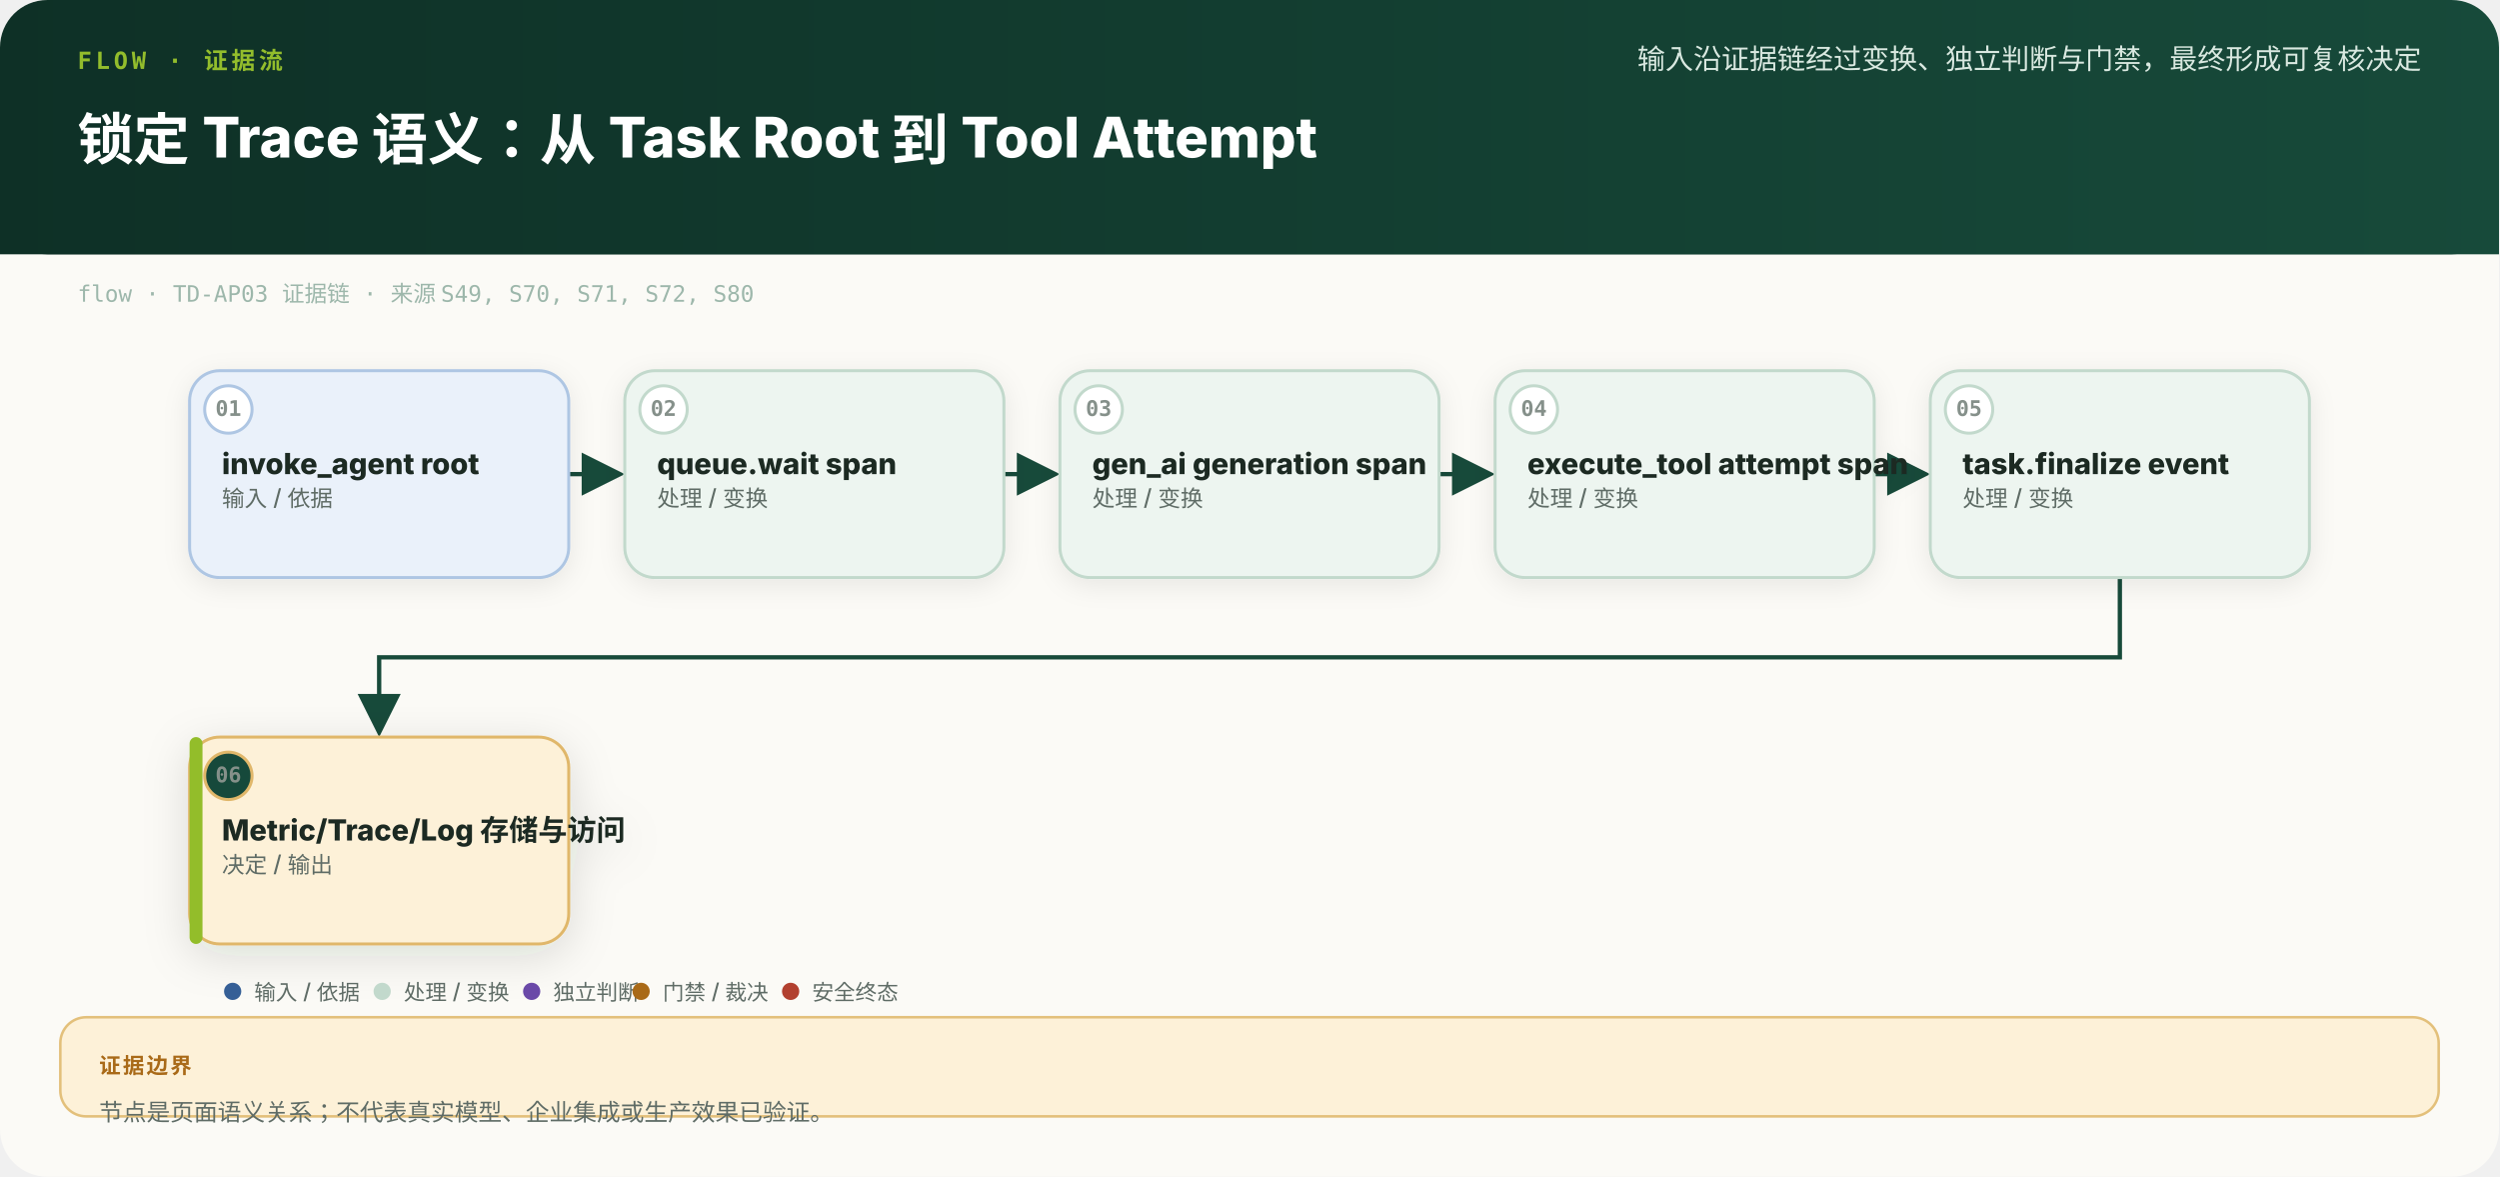
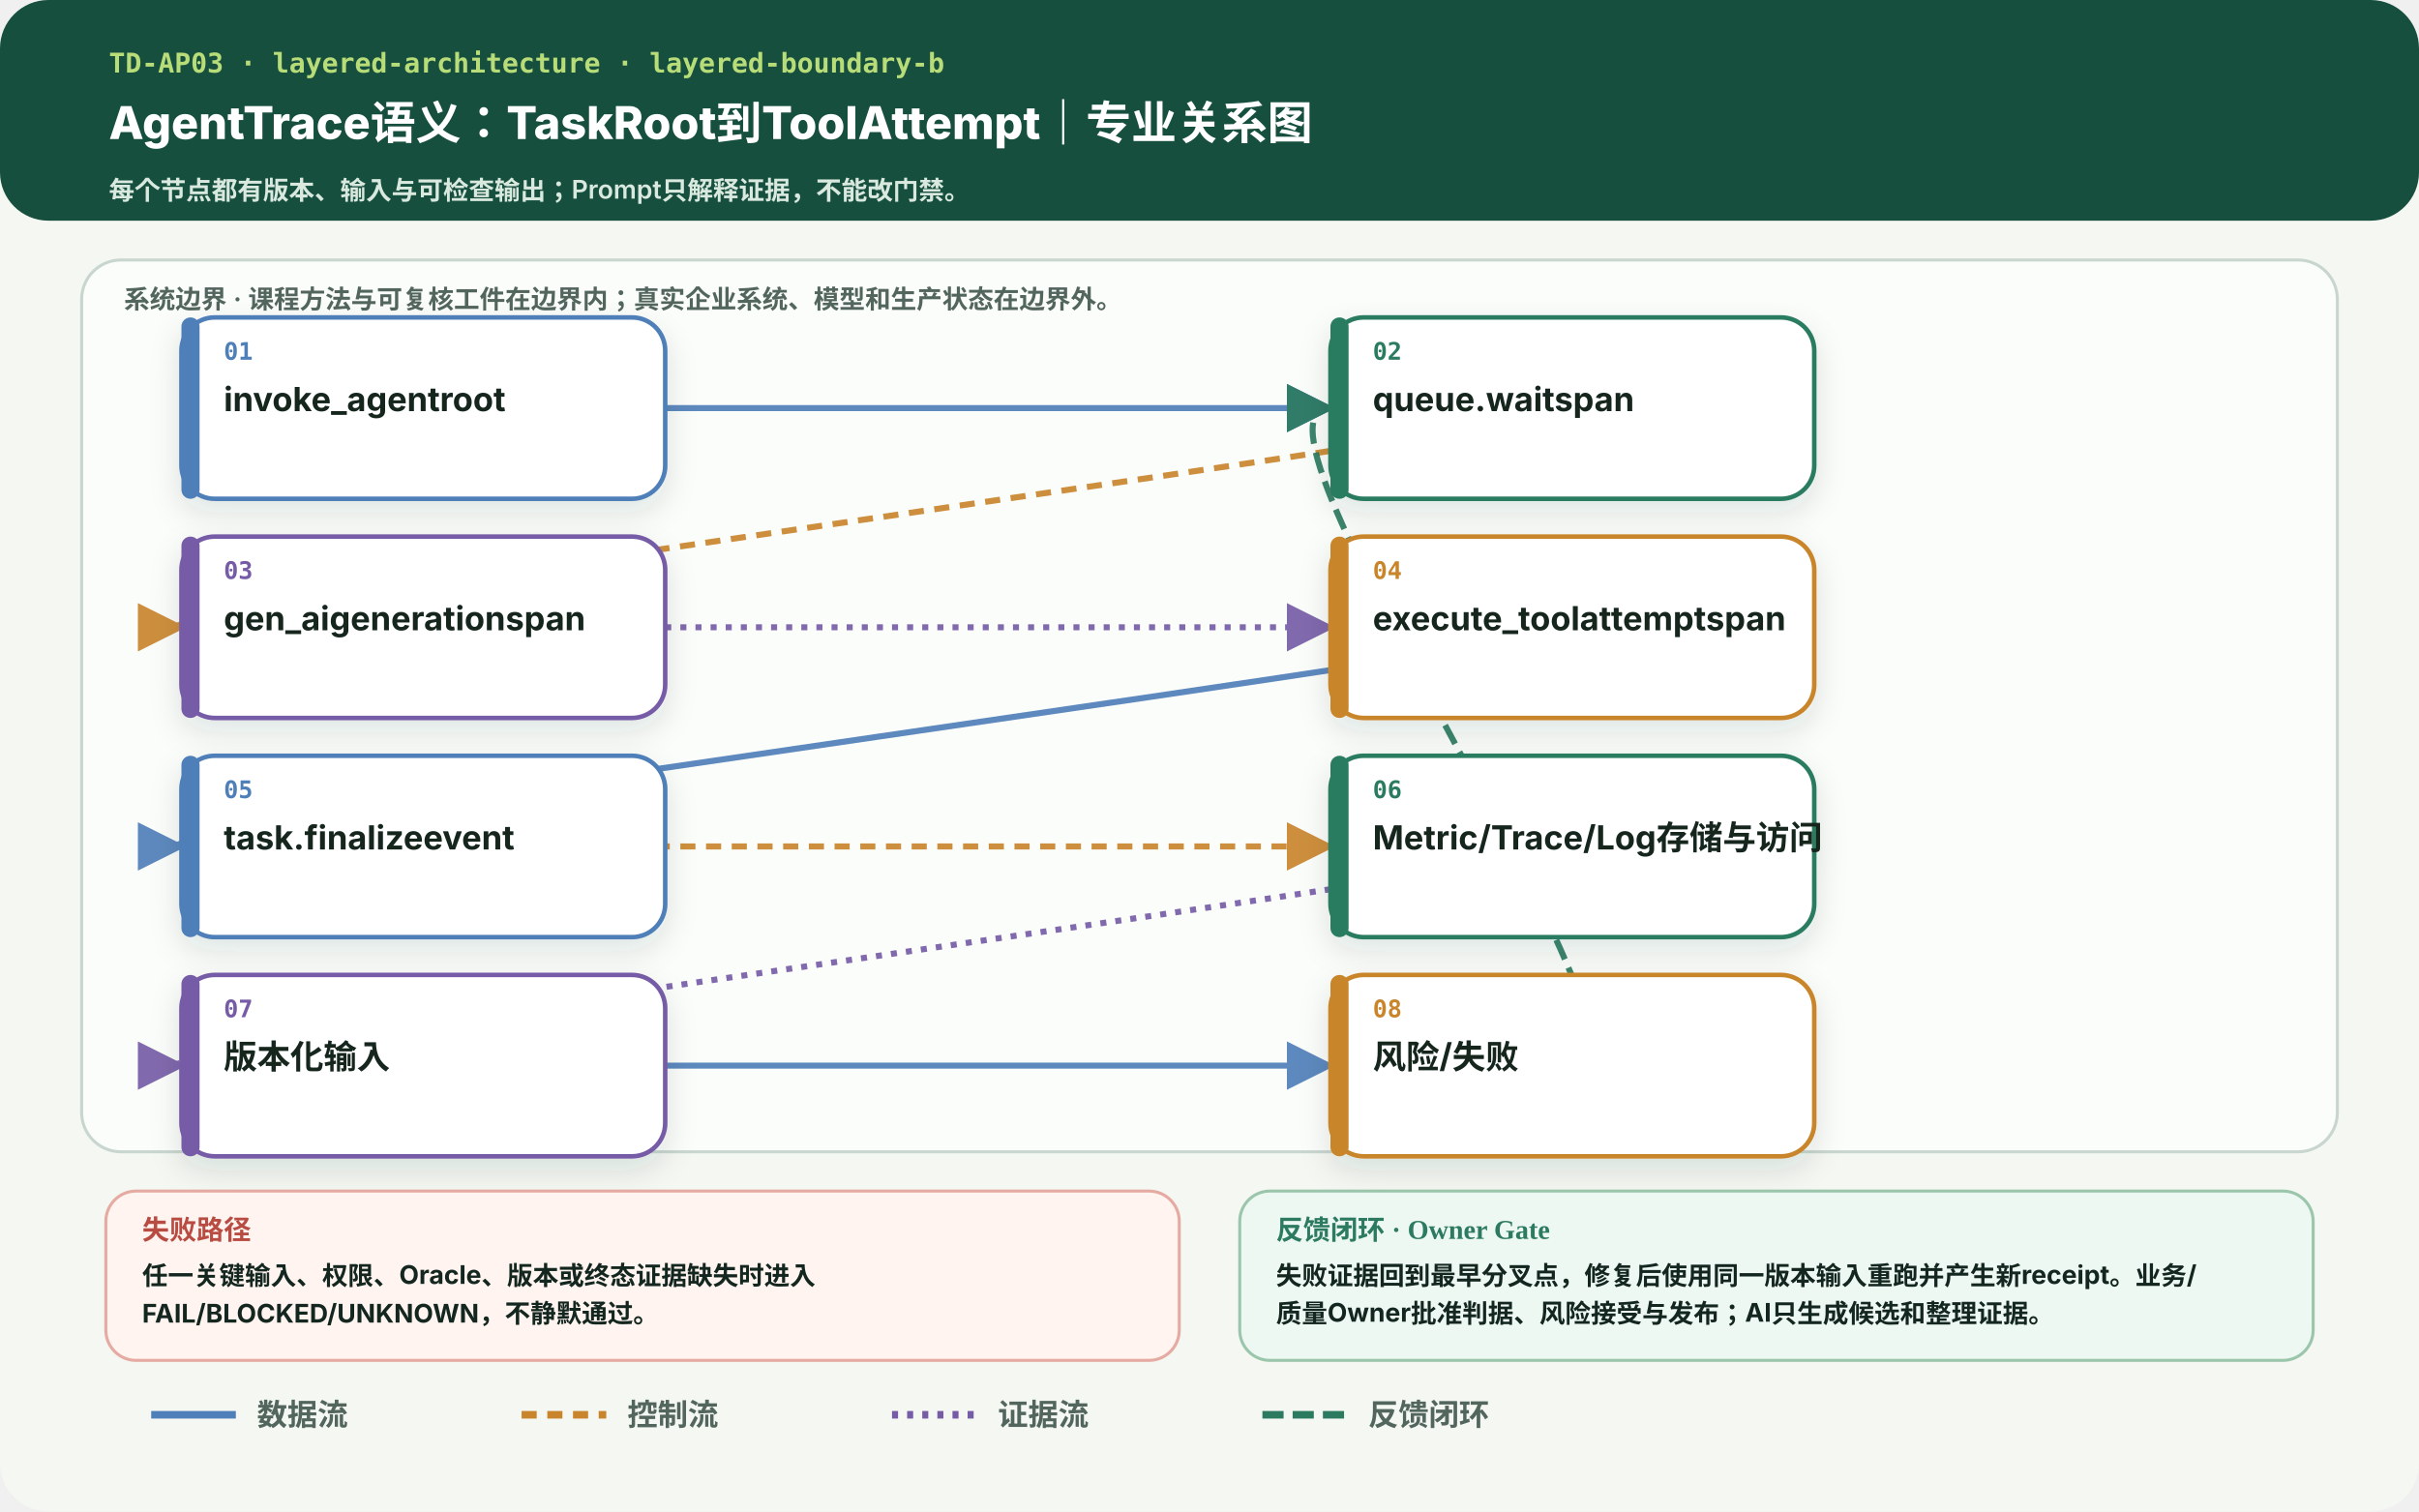
- <svg xmlns="http://www.w3.org/2000/svg" role="img" aria-labelledby="title desc" viewBox="0 0 1160 546" width="1160" height="546">
-   <linearGradient id="ds-header-grad" x1="0" y1="0" x2="1" y2="0">
-     <stop offset="0" stop-color="#0e3026" />
-     <stop offset="1" stop-color="#174a3a" />
-   </linearGradient>
+ <svg xmlns="http://www.w3.org/2000/svg" role="img" aria-labelledby="title desc" viewBox="0 0 1600 1000" width="1600" height="1000">
  <defs>
-     <filter id="ds-soft" x="-20%" y="-20%" width="140%" height="150%">
-       <feDropShadow dx="0" dy="3" stdDeviation="6" flood-color="#0e3026" flood-opacity="0.08" />
+     <filter id="shadow" x="-15%" y="-15%" width="130%" height="140%">
+       <feDropShadow dx="0" dy="8" stdDeviation="10" flood-color="#173f32" flood-opacity="0.12" />
    </filter>
-     <filter id="ds-strong" x="-20%" y="-20%" width="140%" height="150%">
-       <feDropShadow dx="0" dy="5" stdDeviation="10" flood-color="#0e3026" flood-opacity="0.13" />
-     </filter>
-     <marker id="ds-arw-forest" markerWidth="10" markerHeight="10" refX="8" refY="5" orient="auto">
-       <path d="M0 0 L10 5 L0 10 z" fill="#174a3a" />
+     <marker id="arrow-data" viewBox="0 0 10 10" refX="9" refY="5" markerWidth="8" markerHeight="8" orient="auto-start-reverse">
+       <path d="M 0 0 L 10 5 L 0 10 z" fill="#4f7fb8" />
    </marker>
-     <marker id="ds-arw-amber" markerWidth="10" markerHeight="10" refX="8" refY="5" orient="auto">
-       <path d="M0 0 L10 5 L0 10 z" fill="#a96a18" />
+     <marker id="arrow-control" viewBox="0 0 10 10" refX="9" refY="5" markerWidth="8" markerHeight="8" orient="auto-start-reverse">
+       <path d="M 0 0 L 10 5 L 0 10 z" fill="#c9852c" />
    </marker>
-     <marker id="ds-arw-red" markerWidth="10" markerHeight="10" refX="8" refY="5" orient="auto">
-       <path d="M0 0 L10 5 L0 10 z" fill="#b2402f" />
+     <marker id="arrow-evidence" viewBox="0 0 10 10" refX="9" refY="5" markerWidth="8" markerHeight="8" orient="auto-start-reverse">
+       <path d="M 0 0 L 10 5 L 0 10 z" fill="#765ca6" />
    </marker>
-     <marker id="ds-arw-soft" markerWidth="10" markerHeight="10" refX="8" refY="5" orient="auto">
-       <path d="M0 0 L10 5 L0 10 z" fill="#85908a" />
+     <marker id="arrow-feedback" viewBox="0 0 10 10" refX="9" refY="5" markerWidth="8" markerHeight="8" orient="auto-start-reverse">
+       <path d="M 0 0 L 10 5 L 0 10 z" fill="#2c7b61" />
    </marker>
  </defs>
-   <style>
-     .ds-bg{fill:#fbfaf6}
-     .ds-header{fill:url(#ds-header-grad)}
-     .ds-eyebrow{font:700 11px ui-monospace,SFMono-Regular,Menlo,Consolas,monospace;letter-spacing:.16em;fill:#93bd2c}
-     .ds-title{font:800 26px -apple-system,BlinkMacSystemFont,"Segoe UI","PingFang SC","Hiragino Sans GB","Microsoft YaHei",sans-serif;fill:#ffffff}
-     .ds-subtitle{font:500 13px -apple-system,BlinkMacSystemFont,"Segoe UI","PingFang SC","Hiragino Sans GB","Microsoft YaHei",sans-serif;fill:#d9e8e0}
-     .ds-source{font:500 10.5px ui-monospace,SFMono-Regular,Menlo,Consolas,monospace;fill:#9db7ab}
-     .ds-section{font:800 11px ui-monospace,SFMono-Regular,Menlo,Consolas,monospace;letter-spacing:.12em;fill:#174a3a}
-     .ds-foot{font:500 11px -apple-system,BlinkMacSystemFont,"Segoe UI","PingFang SC","Hiragino Sans GB","Microsoft YaHei",sans-serif;fill:#5f6c66}
-     .ds-footbadge{font:800 10px ui-monospace,SFMono-Regular,Menlo,Consolas,monospace;letter-spacing:.1em;fill:#a96a18}
-     .ds-node rect{stroke-width:1.4}
-     .ds-node-title{font:800 13.5px -apple-system,BlinkMacSystemFont,"Segoe UI","PingFang SC","Hiragino Sans GB","Microsoft YaHei",sans-serif;fill:#1c2924}
-     .ds-node-detail{font:500 10.5px -apple-system,BlinkMacSystemFont,"Segoe UI","PingFang SC","Hiragino Sans GB","Microsoft YaHei",sans-serif;fill:#5f6c66}
-     .ds-node-index{font:800 10px ui-monospace,SFMono-Regular,Menlo,Consolas,monospace;fill:#85908a}
-     .ds-edge{fill:none;stroke:#174a3a;stroke-width:2}
-     .ds-edge-label{font:600 9.5px -apple-system,BlinkMacSystemFont,"Segoe UI","PingFang SC","Hiragino Sans GB","Microsoft YaHei",sans-serif;fill:#5f6c66;paint-order:stroke;stroke:#fbfaf6;stroke-width:4px}
-     .ds-legend{font:500 10px -apple-system,BlinkMacSystemFont,"Segoe UI","PingFang SC","Hiragino Sans GB","Microsoft YaHei",sans-serif;fill:#5f6c66}
- </style>
-   <rect class="ds-bg" width="1160" height="546" rx="22" />
-   <rect class="ds-header" x="0" y="0" width="1160" height="118" rx="22" />
-   <rect class="ds-header" x="0" y="96" width="1160" height="22" />
-   <text class="ds-eyebrow" x="36" y="32">FLOW · 证据流</text>
-   <text class="ds-subtitle" x="1124" y="32" text-anchor="end">输入沿证据链经过变换、独立判断与门禁，最终形成可复核决定</text>
-   <text class="ds-title" x="36" y="74">锁定 Trace 语义：从 Task Root 到 Tool Attempt</text>
-   <text class="ds-source" x="36" y="140">flow · TD-AP03 证据链 · 来源 S49, S70, S71, S72, S80</text>
-   <path d="M 264 220 L 286 220" fill="none" stroke="#174a3a" stroke-width="2" marker-end="url(#ds-arw-forest)" />
-   <path d="M 466 220 L 488 220" fill="none" stroke="#174a3a" stroke-width="2" marker-end="url(#ds-arw-forest)" />
-   <path d="M 668 220 L 690 220" fill="none" stroke="#174a3a" stroke-width="2" marker-end="url(#ds-arw-forest)" />
-   <path d="M 870 220 L 892 220" fill="none" stroke="#174a3a" stroke-width="2" marker-end="url(#ds-arw-forest)" />
-   <path d="M 984 268 V 305 H 176 V 338" fill="none" stroke="#174a3a" stroke-width="2" marker-end="url(#ds-arw-forest)" />
-   <g class="ds-node" filter="url(#ds-soft)">
-     <rect x="88" y="172" width="176" height="96" rx="14" fill="#eaf1fa" stroke="#aec6e3" />
-     <circle cx="106" cy="190" r="11" fill="#ffffff" stroke="#aec6e3" stroke-width="1.4" />
-     <text class="ds-node-index" x="106" y="193" text-anchor="middle">01</text>
-     <text class="ds-node-title" x="103" y="220">invoke_agent root</text>
-     <text class="ds-node-detail" x="103" y="235">输入 / 依据</text>
+   <rect width="1600" height="1000" rx="32" fill="#f4f7f2" />
+   <rect x="0" y="0" width="1600" height="146" rx="32" fill="#174f3f" />
+   <text x="72" y="48" font-family="ui-monospace,SFMono-Regular,Menlo,monospace" font-size="18" font-weight="800" fill="#b8dd78">TD-AP03 · layered-architecture · layered-boundary-b</text>
+   <text x="72" y="92" text-anchor="start" font-family="-apple-system,BlinkMacSystemFont,'Segoe UI','PingFang SC',sans-serif" font-size="30" font-weight="800" fill="#ffffff">AgentTrace语义：TaskRoot到ToolAttempt｜专业关系图</text>
+   <text x="72" y="132" text-anchor="start" font-family="-apple-system,BlinkMacSystemFont,'Segoe UI','PingFang SC',sans-serif" font-size="17" font-weight="600" fill="#d9e9df">每个节点都有版本、输入与可检查输出；Prompt只解释证据，不能改门禁。</text>
+   <rect x="54" y="172" width="1492" height="590" rx="26" fill="#fbfdfb" stroke="#c9d6cf" stroke-width="2" />
+   <text x="82" y="204" font-size="17" font-weight="800" fill="#52665e">系统边界 · 课程方法与可复核工件在边界内；真实企业系统、模型和生产状态在边界外。</text>
+   <path d="M 280 270 C 355 270, 805 270, 880 270" fill="none" stroke="#4f7fb8" stroke-width="4" stroke-dasharray="" marker-end="url(#arrow-data)" opacity="0.92" />
+   <path d="M 1040 270 C 1115 270, 45 415, 120 415" fill="none" stroke="#c9852c" stroke-width="4" stroke-dasharray="10 7" marker-end="url(#arrow-control)" opacity="0.92" />
+   <path d="M 280 415 C 355 415, 805 415, 880 415" fill="none" stroke="#765ca6" stroke-width="4" stroke-dasharray="4 6" marker-end="url(#arrow-evidence)" opacity="0.92" />
+   <path d="M 1040 415 C 1115 415, 45 560, 120 560" fill="none" stroke="#4f7fb8" stroke-width="4" stroke-dasharray="" marker-end="url(#arrow-data)" opacity="0.92" />
+   <path d="M 280 560 C 355 560, 805 560, 880 560" fill="none" stroke="#c9852c" stroke-width="4" stroke-dasharray="10 7" marker-end="url(#arrow-control)" opacity="0.92" />
+   <path d="M 1040 560 C 1115 560, 45 705, 120 705" fill="none" stroke="#765ca6" stroke-width="4" stroke-dasharray="4 6" marker-end="url(#arrow-evidence)" opacity="0.92" />
+   <path d="M 280 705 C 355 705, 805 705, 880 705" fill="none" stroke="#4f7fb8" stroke-width="4" stroke-dasharray="" marker-end="url(#arrow-data)" opacity="0.92" />
+   <path d="M 1040 705 C 1115 705, 805 270, 880 270" fill="none" stroke="#2c7b61" stroke-width="4" stroke-dasharray="14 6" marker-end="url(#arrow-feedback)" opacity="0.92" />
+   <g filter="url(#shadow)">
+     <rect x="120" y="210" width="320" height="120" rx="22" fill="#ffffff" stroke="#4f7fb8" stroke-width="3" />
+     <rect x="120" y="210" width="12" height="120" rx="6" fill="#4f7fb8" />
+     <text x="148" y="238" font-family="ui-monospace,SFMono-Regular,Menlo,monospace" font-size="16" font-weight="800" fill="#4f7fb8">01</text>
+     <text x="148" y="272" text-anchor="start" font-family="-apple-system,BlinkMacSystemFont,'Segoe UI','PingFang SC',sans-serif" font-size="22" font-weight="700" fill="#13261f">invoke_agentroot</text>
  </g>
-   <g class="ds-node" filter="url(#ds-soft)">
-     <rect x="290" y="172" width="176" height="96" rx="14" fill="#edf5f0" stroke="#c2d9cc" />
-     <circle cx="308" cy="190" r="11" fill="#ffffff" stroke="#c2d9cc" stroke-width="1.4" />
-     <text class="ds-node-index" x="308" y="193" text-anchor="middle">02</text>
-     <text class="ds-node-title" x="305" y="220">queue.wait span</text>
-     <text class="ds-node-detail" x="305" y="235">处理 / 变换</text>
+   <g filter="url(#shadow)">
+     <rect x="880" y="210" width="320" height="120" rx="22" fill="#ffffff" stroke="#2c7b61" stroke-width="3" />
+     <rect x="880" y="210" width="12" height="120" rx="6" fill="#2c7b61" />
+     <text x="908" y="238" font-family="ui-monospace,SFMono-Regular,Menlo,monospace" font-size="16" font-weight="800" fill="#2c7b61">02</text>
+     <text x="908" y="272" text-anchor="start" font-family="-apple-system,BlinkMacSystemFont,'Segoe UI','PingFang SC',sans-serif" font-size="22" font-weight="700" fill="#13261f">queue.waitspan</text>
  </g>
-   <g class="ds-node" filter="url(#ds-soft)">
-     <rect x="492" y="172" width="176" height="96" rx="14" fill="#edf5f0" stroke="#c2d9cc" />
-     <circle cx="510" cy="190" r="11" fill="#ffffff" stroke="#c2d9cc" stroke-width="1.4" />
-     <text class="ds-node-index" x="510" y="193" text-anchor="middle">03</text>
-     <text class="ds-node-title" x="507" y="220">gen_ai generation span</text>
-     <text class="ds-node-detail" x="507" y="235">处理 / 变换</text>
+   <g filter="url(#shadow)">
+     <rect x="120" y="355" width="320" height="120" rx="22" fill="#ffffff" stroke="#765ca6" stroke-width="3" />
+     <rect x="120" y="355" width="12" height="120" rx="6" fill="#765ca6" />
+     <text x="148" y="383" font-family="ui-monospace,SFMono-Regular,Menlo,monospace" font-size="16" font-weight="800" fill="#765ca6">03</text>
+     <text x="148" y="417" text-anchor="start" font-family="-apple-system,BlinkMacSystemFont,'Segoe UI','PingFang SC',sans-serif" font-size="22" font-weight="700" fill="#13261f">gen_aigenerationspan</text>
  </g>
-   <g class="ds-node" filter="url(#ds-soft)">
-     <rect x="694" y="172" width="176" height="96" rx="14" fill="#edf5f0" stroke="#c2d9cc" />
-     <circle cx="712" cy="190" r="11" fill="#ffffff" stroke="#c2d9cc" stroke-width="1.4" />
-     <text class="ds-node-index" x="712" y="193" text-anchor="middle">04</text>
-     <text class="ds-node-title" x="709" y="220">execute_tool attempt span</text>
-     <text class="ds-node-detail" x="709" y="235">处理 / 变换</text>
+   <g filter="url(#shadow)">
+     <rect x="880" y="355" width="320" height="120" rx="22" fill="#ffffff" stroke="#c9852c" stroke-width="3" />
+     <rect x="880" y="355" width="12" height="120" rx="6" fill="#c9852c" />
+     <text x="908" y="383" font-family="ui-monospace,SFMono-Regular,Menlo,monospace" font-size="16" font-weight="800" fill="#c9852c">04</text>
+     <text x="908" y="417" text-anchor="start" font-family="-apple-system,BlinkMacSystemFont,'Segoe UI','PingFang SC',sans-serif" font-size="22" font-weight="700" fill="#13261f">execute_toolattemptspan</text>
  </g>
-   <g class="ds-node" filter="url(#ds-soft)">
-     <rect x="896" y="172" width="176" height="96" rx="14" fill="#edf5f0" stroke="#c2d9cc" />
-     <circle cx="914" cy="190" r="11" fill="#ffffff" stroke="#c2d9cc" stroke-width="1.4" />
-     <text class="ds-node-index" x="914" y="193" text-anchor="middle">05</text>
-     <text class="ds-node-title" x="911" y="220">task.finalize event</text>
-     <text class="ds-node-detail" x="911" y="235">处理 / 变换</text>
+   <g filter="url(#shadow)">
+     <rect x="120" y="500" width="320" height="120" rx="22" fill="#ffffff" stroke="#4f7fb8" stroke-width="3" />
+     <rect x="120" y="500" width="12" height="120" rx="6" fill="#4f7fb8" />
+     <text x="148" y="528" font-family="ui-monospace,SFMono-Regular,Menlo,monospace" font-size="16" font-weight="800" fill="#4f7fb8">05</text>
+     <text x="148" y="562" text-anchor="start" font-family="-apple-system,BlinkMacSystemFont,'Segoe UI','PingFang SC',sans-serif" font-size="22" font-weight="700" fill="#13261f">task.finalizeevent</text>
  </g>
-   <g class="ds-node" filter="url(#ds-strong)">
-     <rect x="88" y="342" width="176" height="96" rx="14" fill="#fdf1d8" stroke="#e0b76a" stroke-width="2" />
-     <rect x="88" y="342" width="6" height="96" rx="3" fill="#93bd2c" />
-     <circle cx="106" cy="360" r="11" fill="#174a3a" stroke="#e0b76a" stroke-width="1.4" />
-     <text class="ds-node-index" x="106" y="363" text-anchor="middle" fill="#ffffff">06</text>
-     <text class="ds-node-title" x="103" y="390">Metric/Trace/Log 存储与访问</text>
-     <text class="ds-node-detail" x="103" y="405">决定 / 输出</text>
+   <g filter="url(#shadow)">
+     <rect x="880" y="500" width="320" height="120" rx="22" fill="#ffffff" stroke="#2c7b61" stroke-width="3" />
+     <rect x="880" y="500" width="12" height="120" rx="6" fill="#2c7b61" />
+     <text x="908" y="528" font-family="ui-monospace,SFMono-Regular,Menlo,monospace" font-size="16" font-weight="800" fill="#2c7b61">06</text>
+     <text x="908" y="562" text-anchor="start" font-family="-apple-system,BlinkMacSystemFont,'Segoe UI','PingFang SC',sans-serif" font-size="22" font-weight="700" fill="#13261f">Metric/Trace/Log存储与访问</text>
  </g>
-   <circle cx="108" cy="460" r="4" fill="#355f96" />
-   <text class="ds-legend" x="118" y="464">输入 / 依据</text>
-   <circle cx="177.4" cy="460" r="4" fill="#c2d9cc" />
-   <text class="ds-legend" x="187.4" y="464">处理 / 变换</text>
-   <circle cx="246.8" cy="460" r="4" fill="#6a49a8" />
-   <text class="ds-legend" x="256.8" y="464">独立判断</text>
-   <circle cx="297.6" cy="460" r="4" fill="#a96a18" />
-   <text class="ds-legend" x="307.6" y="464">门禁 / 裁决</text>
-   <circle cx="367" cy="460" r="4" fill="#b2402f" />
-   <text class="ds-legend" x="377" y="464">安全终态</text>
-   <rect x="28" y="472" width="1104" height="46" rx="12" fill="#fdf1d8" stroke="#e3c07b" stroke-width="1.2" />
-   <text class="ds-footbadge" x="46" y="498">证据边界</text>
-   <text class="ds-foot" x="46" y="520">节点是页面语义关系；不代表真实模型、企业集成或生产效果已验证。</text>
+   <g filter="url(#shadow)">
+     <rect x="120" y="645" width="320" height="120" rx="22" fill="#ffffff" stroke="#765ca6" stroke-width="3" />
+     <rect x="120" y="645" width="12" height="120" rx="6" fill="#765ca6" />
+     <text x="148" y="673" font-family="ui-monospace,SFMono-Regular,Menlo,monospace" font-size="16" font-weight="800" fill="#765ca6">07</text>
+     <text x="148" y="707" text-anchor="start" font-family="-apple-system,BlinkMacSystemFont,'Segoe UI','PingFang SC',sans-serif" font-size="22" font-weight="700" fill="#13261f">版本化输入</text>
+   </g>
+   <g filter="url(#shadow)">
+     <rect x="880" y="645" width="320" height="120" rx="22" fill="#ffffff" stroke="#c9852c" stroke-width="3" />
+     <rect x="880" y="645" width="12" height="120" rx="6" fill="#c9852c" />
+     <text x="908" y="673" font-family="ui-monospace,SFMono-Regular,Menlo,monospace" font-size="16" font-weight="800" fill="#c9852c">08</text>
+     <text x="908" y="707" text-anchor="start" font-family="-apple-system,BlinkMacSystemFont,'Segoe UI','PingFang SC',sans-serif" font-size="22" font-weight="700" fill="#13261f">风险/失败</text>
+   </g>
+   <g transform="translate(70 788)">
+     <rect width="710" height="112" rx="20" fill="#fff4ef" stroke="#e5aaa2" stroke-width="2" />
+     <text x="24" y="32" font-size="18" font-weight="900" fill="#b84c42">失败路径</text>
+     <text x="24" y="62" text-anchor="start" font-family="-apple-system,BlinkMacSystemFont,'Segoe UI','PingFang SC',sans-serif" font-size="17" font-weight="650" fill="#13261f">任一关键输入、权限、Oracle、版本或终态证据缺失时进入</text>
+     <text x="24" y="87" text-anchor="start" font-family="-apple-system,BlinkMacSystemFont,'Segoe UI','PingFang SC',sans-serif" font-size="17" font-weight="650" fill="#13261f">FAIL/BLOCKED/UNKNOWN，不静默通过。</text>
+   </g>
+   <g transform="translate(820 788)">
+     <rect width="710" height="112" rx="20" fill="#eef8f2" stroke="#9bc6ac" stroke-width="2" />
+     <text x="24" y="32" font-size="18" font-weight="900" fill="#2c7b61">反馈闭环 · Owner Gate</text>
+     <text x="24" y="62" text-anchor="start" font-family="-apple-system,BlinkMacSystemFont,'Segoe UI','PingFang SC',sans-serif" font-size="17" font-weight="650" fill="#13261f">失败证据回到最早分叉点，修复后使用同一版本输入重跑并产生新receipt。业务/</text>
+     <text x="24" y="87" text-anchor="start" font-family="-apple-system,BlinkMacSystemFont,'Segoe UI','PingFang SC',sans-serif" font-size="17" font-weight="650" fill="#13261f">质量Owner批准判据、风险接受与发布；AI只生成候选和整理证据。</text>
+   </g>
+   <g transform="translate(100 936)">
+     <line x1="0" y1="0" x2="56" y2="0" stroke="#4f7fb8" stroke-width="5" stroke-dasharray="" />
+     <text x="70" y="7" font-size="20" font-weight="700" fill="#52665e">数据流</text>
+   </g>
+   <g transform="translate(345 936)">
+     <line x1="0" y1="0" x2="56" y2="0" stroke="#c9852c" stroke-width="5" stroke-dasharray="10 7" />
+     <text x="70" y="7" font-size="20" font-weight="700" fill="#52665e">控制流</text>
+   </g>
+   <g transform="translate(590 936)">
+     <line x1="0" y1="0" x2="56" y2="0" stroke="#765ca6" stroke-width="5" stroke-dasharray="4 6" />
+     <text x="70" y="7" font-size="20" font-weight="700" fill="#52665e">证据流</text>
+   </g>
+   <g transform="translate(835 936)">
+     <line x1="0" y1="0" x2="56" y2="0" stroke="#2c7b61" stroke-width="5" stroke-dasharray="14 6" />
+     <text x="70" y="7" font-size="20" font-weight="700" fill="#52665e">反馈闭环</text>
+   </g>
</svg>
